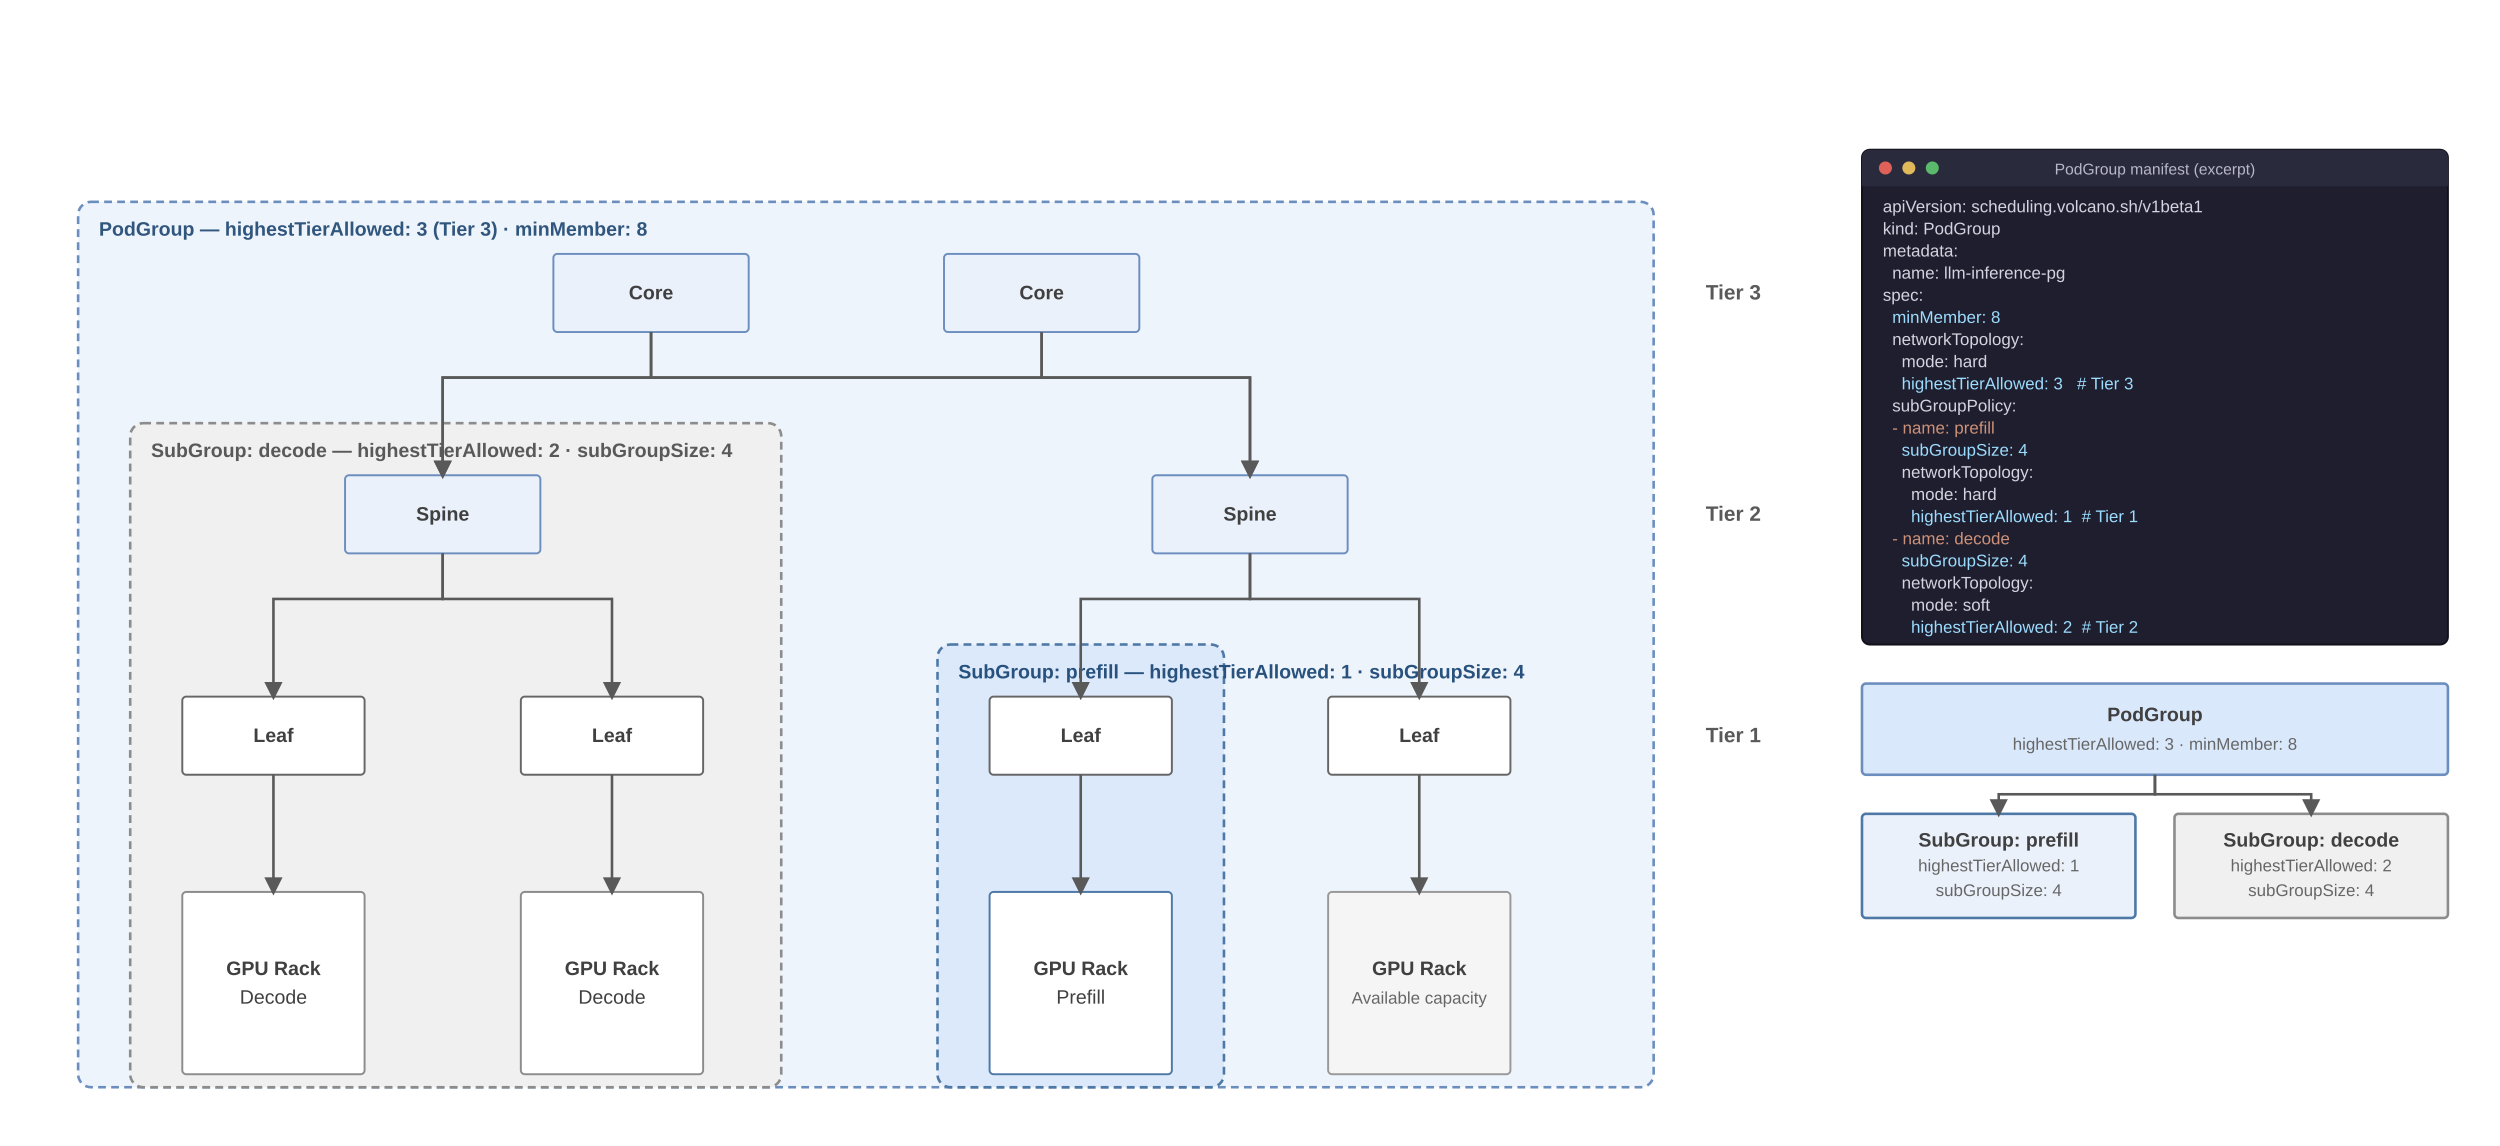
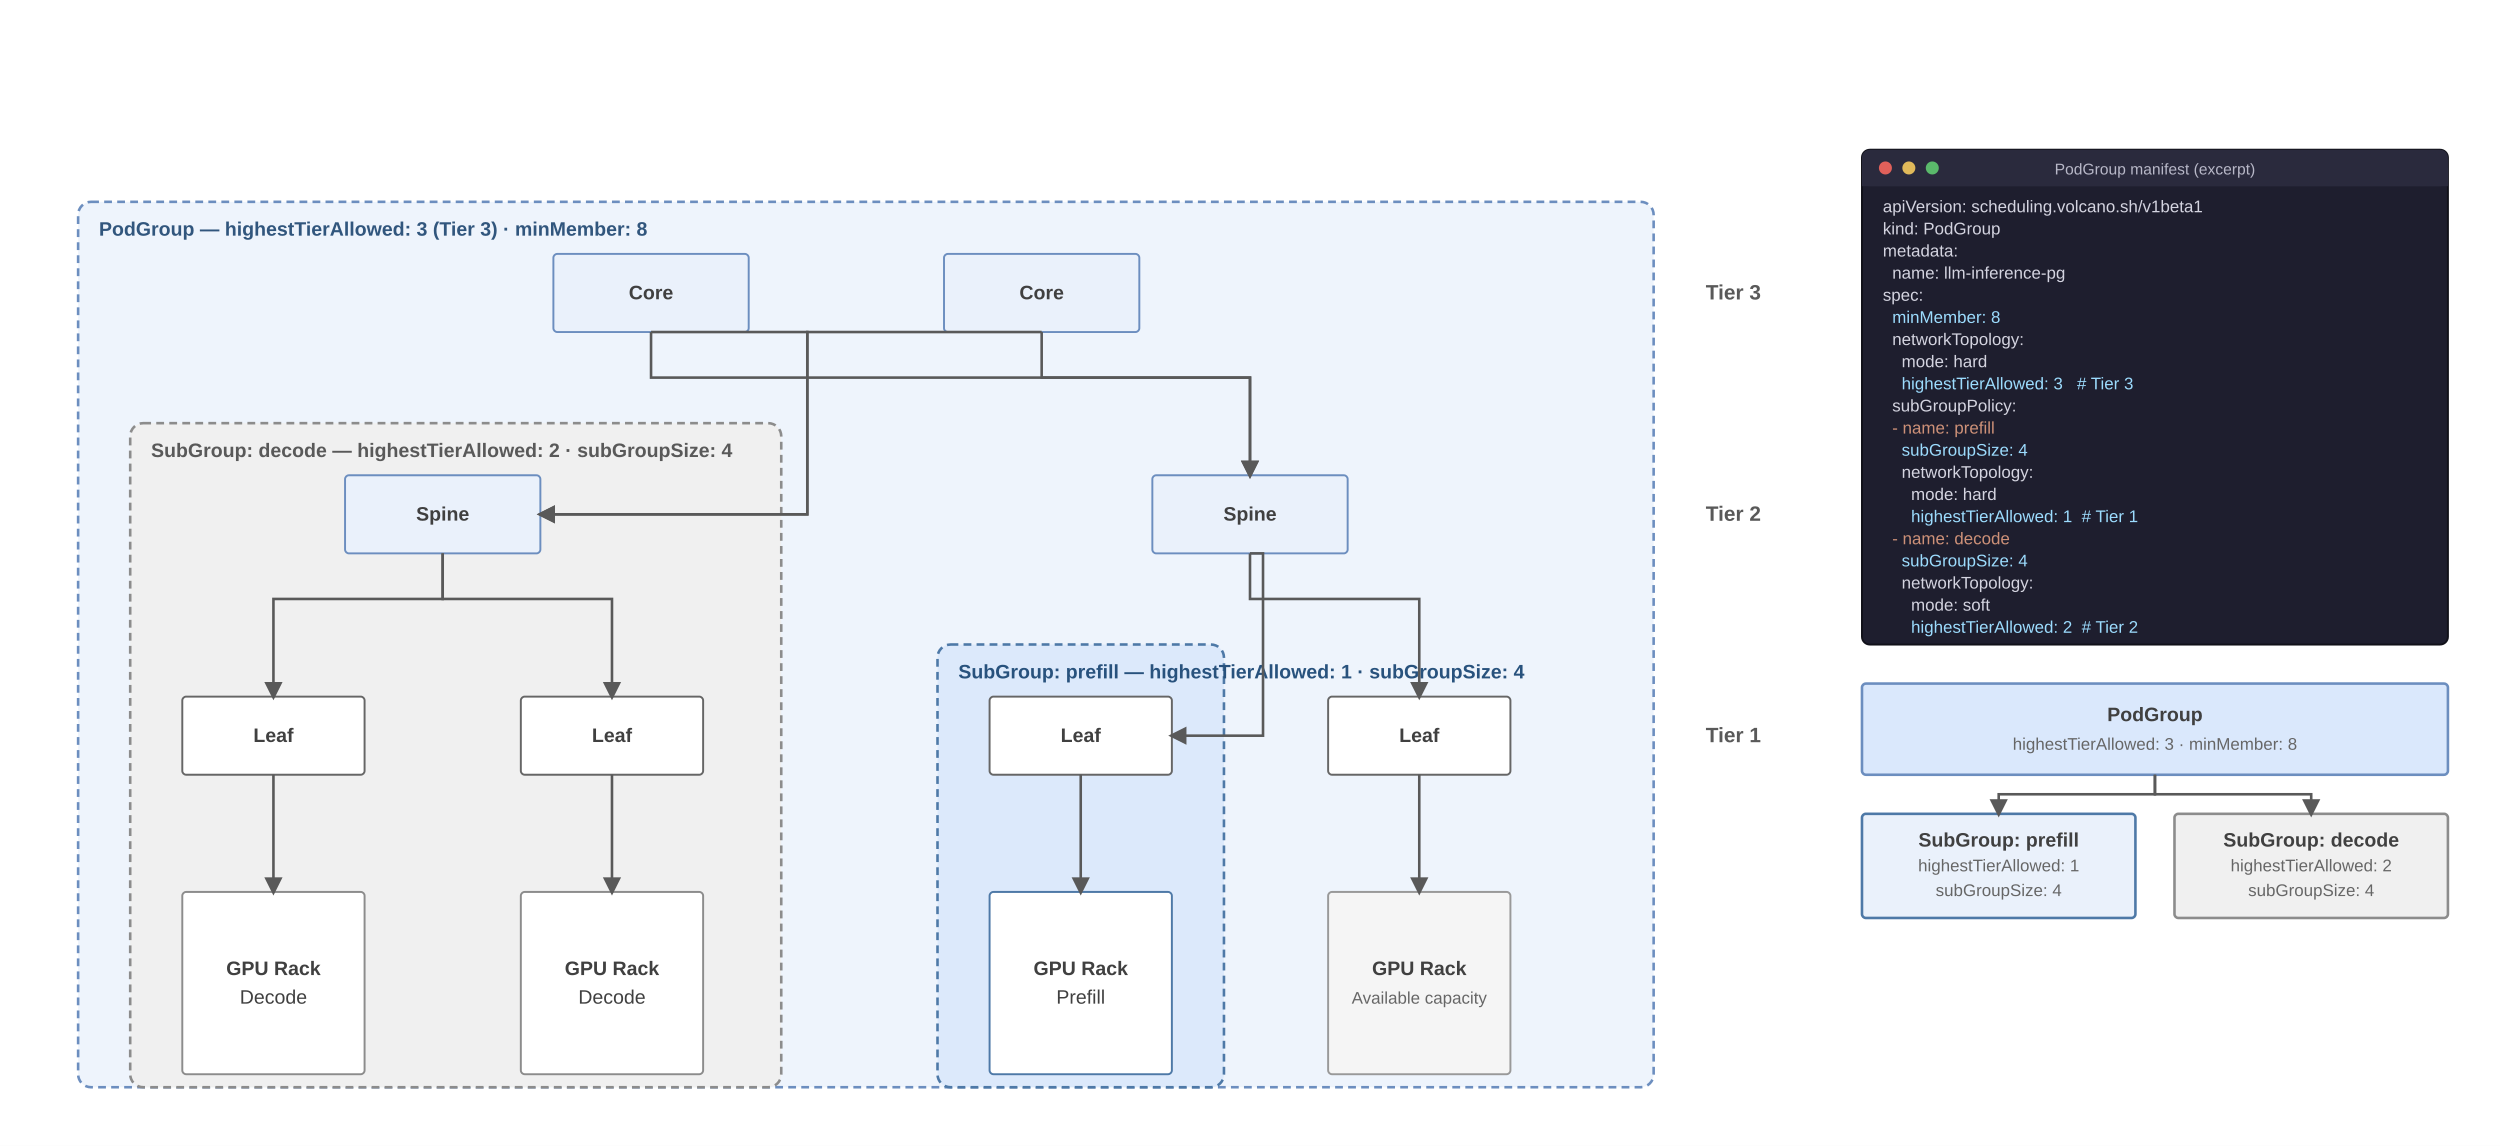
<svg xmlns="http://www.w3.org/2000/svg" width="1920" height="880" viewBox="0 0 1920 880">
  <defs>
    <marker id="arrow" viewBox="0 0 10 10" refX="8" refY="5" markerWidth="7" markerHeight="7" orient="auto">
      <path d="M0 0L10 5L0 10z" fill="#595959" />
    </marker>
    <style>text{font-family:Arial,Helvetica,sans-serif;}</style>
  </defs>
  <rect x="0" y="0" width="1920" height="880" fill="#ffffff" />
  <rect x="60" y="155" width="1210" height="680" rx="10" fill="#eef4fc" stroke="#6c8ebf" stroke-width="2" stroke-dasharray="6,4" />
  <text x="76" y="181" font-size="15" font-weight="700" fill="#31567d">PodGroup — highestTierAllowed: 3 (Tier 3) · minMember: 8</text>
  <rect x="100" y="325" width="500" height="510" rx="10" fill="#f0f0f0" stroke="#8c8c8c" stroke-width="2" stroke-dasharray="6,4" />
  <text x="116" y="351" font-size="15" font-weight="700" fill="#595959">SubGroup: decode — highestTierAllowed: 2 · subGroupSize: 4</text>
  <rect x="720" y="495" width="220" height="340" rx="10" fill="#dce9fb" stroke="#4e79a7" stroke-width="2" stroke-dasharray="6,4" />
  <text x="736" y="521" font-size="15" font-weight="700" fill="#28527d">SubGroup: prefill — highestTierAllowed: 1 · subGroupSize: 4</text>
  <rect x="425" y="195" width="150" height="60" rx="3" fill="#eaf1fb" stroke="#6c8ebf" stroke-width="1.5" />
  <text x="500.0" y="229.84" font-size="15" font-weight="700" fill="#404040" text-anchor="middle">Core</text>
  <rect x="725" y="195" width="150" height="60" rx="3" fill="#eaf1fb" stroke="#6c8ebf" stroke-width="1.5" />
  <text x="800.0" y="229.84" font-size="15" font-weight="700" fill="#404040" text-anchor="middle">Core</text>
  <rect x="265.0" y="365" width="150" height="60" rx="3" fill="#eaf1fb" stroke="#6c8ebf" stroke-width="1.5" />
  <text x="340.0" y="399.84" font-size="15" font-weight="700" fill="#404040" text-anchor="middle">Spine</text>
  <rect x="885.0" y="365" width="150" height="60" rx="3" fill="#eaf1fb" stroke="#6c8ebf" stroke-width="1.5" />
  <text x="960.0" y="399.84" font-size="15" font-weight="700" fill="#404040" text-anchor="middle">Spine</text>
  <rect x="140" y="535" width="140" height="60" rx="3" fill="#ffffff" stroke="#666666" stroke-width="1.5" />
  <text x="210.0" y="569.84" font-size="15" font-weight="700" fill="#404040" text-anchor="middle">Leaf</text>
  <rect x="400" y="535" width="140" height="60" rx="3" fill="#ffffff" stroke="#666666" stroke-width="1.5" />
  <text x="470.0" y="569.84" font-size="15" font-weight="700" fill="#404040" text-anchor="middle">Leaf</text>
  <rect x="760" y="535" width="140" height="60" rx="3" fill="#ffffff" stroke="#666666" stroke-width="1.5" />
  <text x="830.0" y="569.84" font-size="15" font-weight="700" fill="#404040" text-anchor="middle">Leaf</text>
  <rect x="1020" y="535" width="140" height="60" rx="3" fill="#ffffff" stroke="#666666" stroke-width="1.5" />
  <text x="1090.0" y="569.84" font-size="15" font-weight="700" fill="#404040" text-anchor="middle">Leaf</text>
  <rect x="140" y="685" width="140" height="140" rx="3" fill="#ffffff" stroke="#8c8c8c" stroke-width="1.5" />
  <text x="210.0" y="748.84" font-size="15" font-weight="700" fill="#404040" text-anchor="middle">GPU Rack</text>
  <text x="210.0" y="770.84" font-size="15" font-weight="400" fill="#404040" text-anchor="middle">Decode</text>
  <rect x="400" y="685" width="140" height="140" rx="3" fill="#ffffff" stroke="#8c8c8c" stroke-width="1.5" />
  <text x="470.0" y="748.84" font-size="15" font-weight="700" fill="#404040" text-anchor="middle">GPU Rack</text>
  <text x="470.0" y="770.84" font-size="15" font-weight="400" fill="#404040" text-anchor="middle">Decode</text>
  <rect x="760" y="685" width="140" height="140" rx="3" fill="#ffffff" stroke="#4e79a7" stroke-width="1.5" />
  <text x="830.0" y="748.84" font-size="15" font-weight="700" fill="#404040" text-anchor="middle">GPU Rack</text>
  <text x="830.0" y="770.84" font-size="15" font-weight="400" fill="#404040" text-anchor="middle">Prefill</text>
  <rect x="1020" y="685" width="140" height="140" rx="3" fill="#f5f5f5" stroke="#999999" stroke-width="1.5" />
  <text x="1090.0" y="748.84" font-size="15" font-weight="700" fill="#404040" text-anchor="middle">GPU Rack</text>
  <text x="1090.0" y="770.84" font-size="13" font-weight="400" fill="#666666" text-anchor="middle">Available capacity</text>
  <rect x="1430" y="525" width="450" height="70" rx="3" fill="#dae8fc" stroke="#6c8ebf" stroke-width="2" />
  <text x="1655.0" y="553.84" font-size="15" font-weight="700" fill="#404040" text-anchor="middle">PodGroup</text>
  <text x="1655.0" y="575.84" font-size="13" font-weight="400" fill="#666666" text-anchor="middle">highestTierAllowed: 3 · minMember: 8</text>
  <rect x="1430" y="625" width="210" height="80" rx="3" fill="#eaf1fb" stroke="#4e79a7" stroke-width="2" />
  <text x="1535.0" y="650.18" font-size="15" font-weight="700" fill="#404040" text-anchor="middle">SubGroup: prefill</text>
  <text x="1535.0" y="669.18" font-size="13" font-weight="400" fill="#666666" text-anchor="middle">highestTierAllowed: 1</text>
  <text x="1535.0" y="688.18" font-size="13" font-weight="400" fill="#666666" text-anchor="middle">subGroupSize: 4</text>
  <rect x="1670" y="625" width="210" height="80" rx="3" fill="#f0f0f0" stroke="#8c8c8c" stroke-width="2" />
  <text x="1775.0" y="650.18" font-size="15" font-weight="700" fill="#404040" text-anchor="middle">SubGroup: decode</text>
  <text x="1775.0" y="669.18" font-size="13" font-weight="400" fill="#666666" text-anchor="middle">highestTierAllowed: 2</text>
  <text x="1775.0" y="688.18" font-size="13" font-weight="400" fill="#666666" text-anchor="middle">subGroupSize: 4</text>
-   <path d="M500.0 255L500.0 290L340.0 290L340.0 365" fill="none" stroke="#595959" stroke-width="2" marker-end="url(#arrow)" />
+   <path d="M500.0 255L620.0 255L620.0 395L415.0 395" fill="none" stroke="#595959" stroke-width="2" marker-end="url(#arrow)" />
  <path d="M500.0 255L500.0 290L960.0 290L960.0 365" fill="none" stroke="#595959" stroke-width="2" marker-end="url(#arrow)" />
-   <path d="M800.0 255L800.0 290L340.0 290L340.0 365" fill="none" stroke="#595959" stroke-width="2" marker-end="url(#arrow)" />
+   <path d="M800.0 255L620.0 255L620.0 395L415.0 395" fill="none" stroke="#595959" stroke-width="2" marker-end="url(#arrow)" />
  <path d="M800.0 255L800.0 290L960.0 290L960.0 365" fill="none" stroke="#595959" stroke-width="2" marker-end="url(#arrow)" />
  <path d="M340.0 425L340.0 460L210.0 460L210.0 535" fill="none" stroke="#595959" stroke-width="2" marker-end="url(#arrow)" />
  <path d="M340.0 425L340.0 460L470.0 460L470.0 535" fill="none" stroke="#595959" stroke-width="2" marker-end="url(#arrow)" />
-   <path d="M960.0 425L960.0 460L830.0 460L830.0 535" fill="none" stroke="#595959" stroke-width="2" marker-end="url(#arrow)" />
+   <path d="M960.0 425L970.0 425L970.0 565L900.0 565" fill="none" stroke="#595959" stroke-width="2" marker-end="url(#arrow)" />
  <path d="M960.0 425L960.0 460L1090.0 460L1090.0 535" fill="none" stroke="#595959" stroke-width="2" marker-end="url(#arrow)" />
  <path d="M210.0 595L210.0 685" fill="none" stroke="#595959" stroke-width="2" marker-end="url(#arrow)" />
  <path d="M470.0 595L470.0 685" fill="none" stroke="#595959" stroke-width="2" marker-end="url(#arrow)" />
  <path d="M830.0 595L830.0 685" fill="none" stroke="#595959" stroke-width="2" marker-end="url(#arrow)" />
  <path d="M1090.0 595L1090.0 685" fill="none" stroke="#595959" stroke-width="2" marker-end="url(#arrow)" />
  <path d="M1655 595L1655 610L1535 610L1535 625" fill="none" stroke="#595959" stroke-width="2" marker-end="url(#arrow)" />
  <path d="M1655 595L1655 610L1775 610L1775 625" fill="none" stroke="#595959" stroke-width="2" marker-end="url(#arrow)" />
  <text x="1310" y="230" font-size="16" font-weight="700" fill="#595959" text-anchor="start">Tier 3</text>
  <text x="1310" y="400" font-size="16" font-weight="700" fill="#595959" text-anchor="start">Tier 2</text>
  <text x="1310" y="570" font-size="16" font-weight="700" fill="#595959" text-anchor="start">Tier 1</text>
  <rect x="1430" y="115" width="450" height="380" rx="6" fill="#1e1e2e" stroke="#111119" stroke-width="1.5" />
  <rect x="1430" y="115" width="450" height="28" rx="6" fill="#2a2a3d" />
  <rect x="1430" y="129" width="450" height="14" fill="#2a2a3d" />
  <circle cx="1448" cy="129" r="5" fill="#e0605a" />
  <circle cx="1466" cy="129" r="5" fill="#e0b95a" />
  <circle cx="1484" cy="129" r="5" fill="#5ab96b" />
  <text x="1655.0" y="134" font-size="12" fill="#b8b8c8" text-anchor="middle">PodGroup manifest (excerpt)</text>
  <text x="1446" y="163" font-size="13" fill="#d4d4e0" font-family="Consolas, 'Courier New', monospace" xml:space="preserve">apiVersion: scheduling.volcano.sh/v1beta1</text>
  <text x="1446" y="180" font-size="13" fill="#d4d4e0" font-family="Consolas, 'Courier New', monospace" xml:space="preserve">kind: PodGroup</text>
  <text x="1446" y="197" font-size="13" fill="#d4d4e0" font-family="Consolas, 'Courier New', monospace" xml:space="preserve">metadata:</text>
  <text x="1446" y="214" font-size="13" fill="#d4d4e0" font-family="Consolas, 'Courier New', monospace" xml:space="preserve">  name: llm-inference-pg</text>
  <text x="1446" y="231" font-size="13" fill="#d4d4e0" font-family="Consolas, 'Courier New', monospace" xml:space="preserve">spec:</text>
  <text x="1446" y="248" font-size="13" fill="#9cdcfe" font-family="Consolas, 'Courier New', monospace" xml:space="preserve">  minMember: 8</text>
  <text x="1446" y="265" font-size="13" fill="#d4d4e0" font-family="Consolas, 'Courier New', monospace" xml:space="preserve">  networkTopology:</text>
  <text x="1446" y="282" font-size="13" fill="#d4d4e0" font-family="Consolas, 'Courier New', monospace" xml:space="preserve">    mode: hard</text>
  <text x="1446" y="299" font-size="13" fill="#9cdcfe" font-family="Consolas, 'Courier New', monospace" xml:space="preserve">    highestTierAllowed: 3   # Tier 3</text>
  <text x="1446" y="316" font-size="13" fill="#d4d4e0" font-family="Consolas, 'Courier New', monospace" xml:space="preserve">  subGroupPolicy:</text>
  <text x="1446" y="333" font-size="13" fill="#ce9178" font-family="Consolas, 'Courier New', monospace" xml:space="preserve">  - name: prefill</text>
  <text x="1446" y="350" font-size="13" fill="#9cdcfe" font-family="Consolas, 'Courier New', monospace" xml:space="preserve">    subGroupSize: 4</text>
  <text x="1446" y="367" font-size="13" fill="#d4d4e0" font-family="Consolas, 'Courier New', monospace" xml:space="preserve">    networkTopology:</text>
  <text x="1446" y="384" font-size="13" fill="#d4d4e0" font-family="Consolas, 'Courier New', monospace" xml:space="preserve">      mode: hard</text>
  <text x="1446" y="401" font-size="13" fill="#9cdcfe" font-family="Consolas, 'Courier New', monospace" xml:space="preserve">      highestTierAllowed: 1  # Tier 1</text>
  <text x="1446" y="418" font-size="13" fill="#ce9178" font-family="Consolas, 'Courier New', monospace" xml:space="preserve">  - name: decode</text>
  <text x="1446" y="435" font-size="13" fill="#9cdcfe" font-family="Consolas, 'Courier New', monospace" xml:space="preserve">    subGroupSize: 4</text>
  <text x="1446" y="452" font-size="13" fill="#d4d4e0" font-family="Consolas, 'Courier New', monospace" xml:space="preserve">    networkTopology:</text>
  <text x="1446" y="469" font-size="13" fill="#d4d4e0" font-family="Consolas, 'Courier New', monospace" xml:space="preserve">      mode: soft</text>
  <text x="1446" y="486" font-size="13" fill="#9cdcfe" font-family="Consolas, 'Courier New', monospace" xml:space="preserve">      highestTierAllowed: 2  # Tier 2</text>
</svg>
